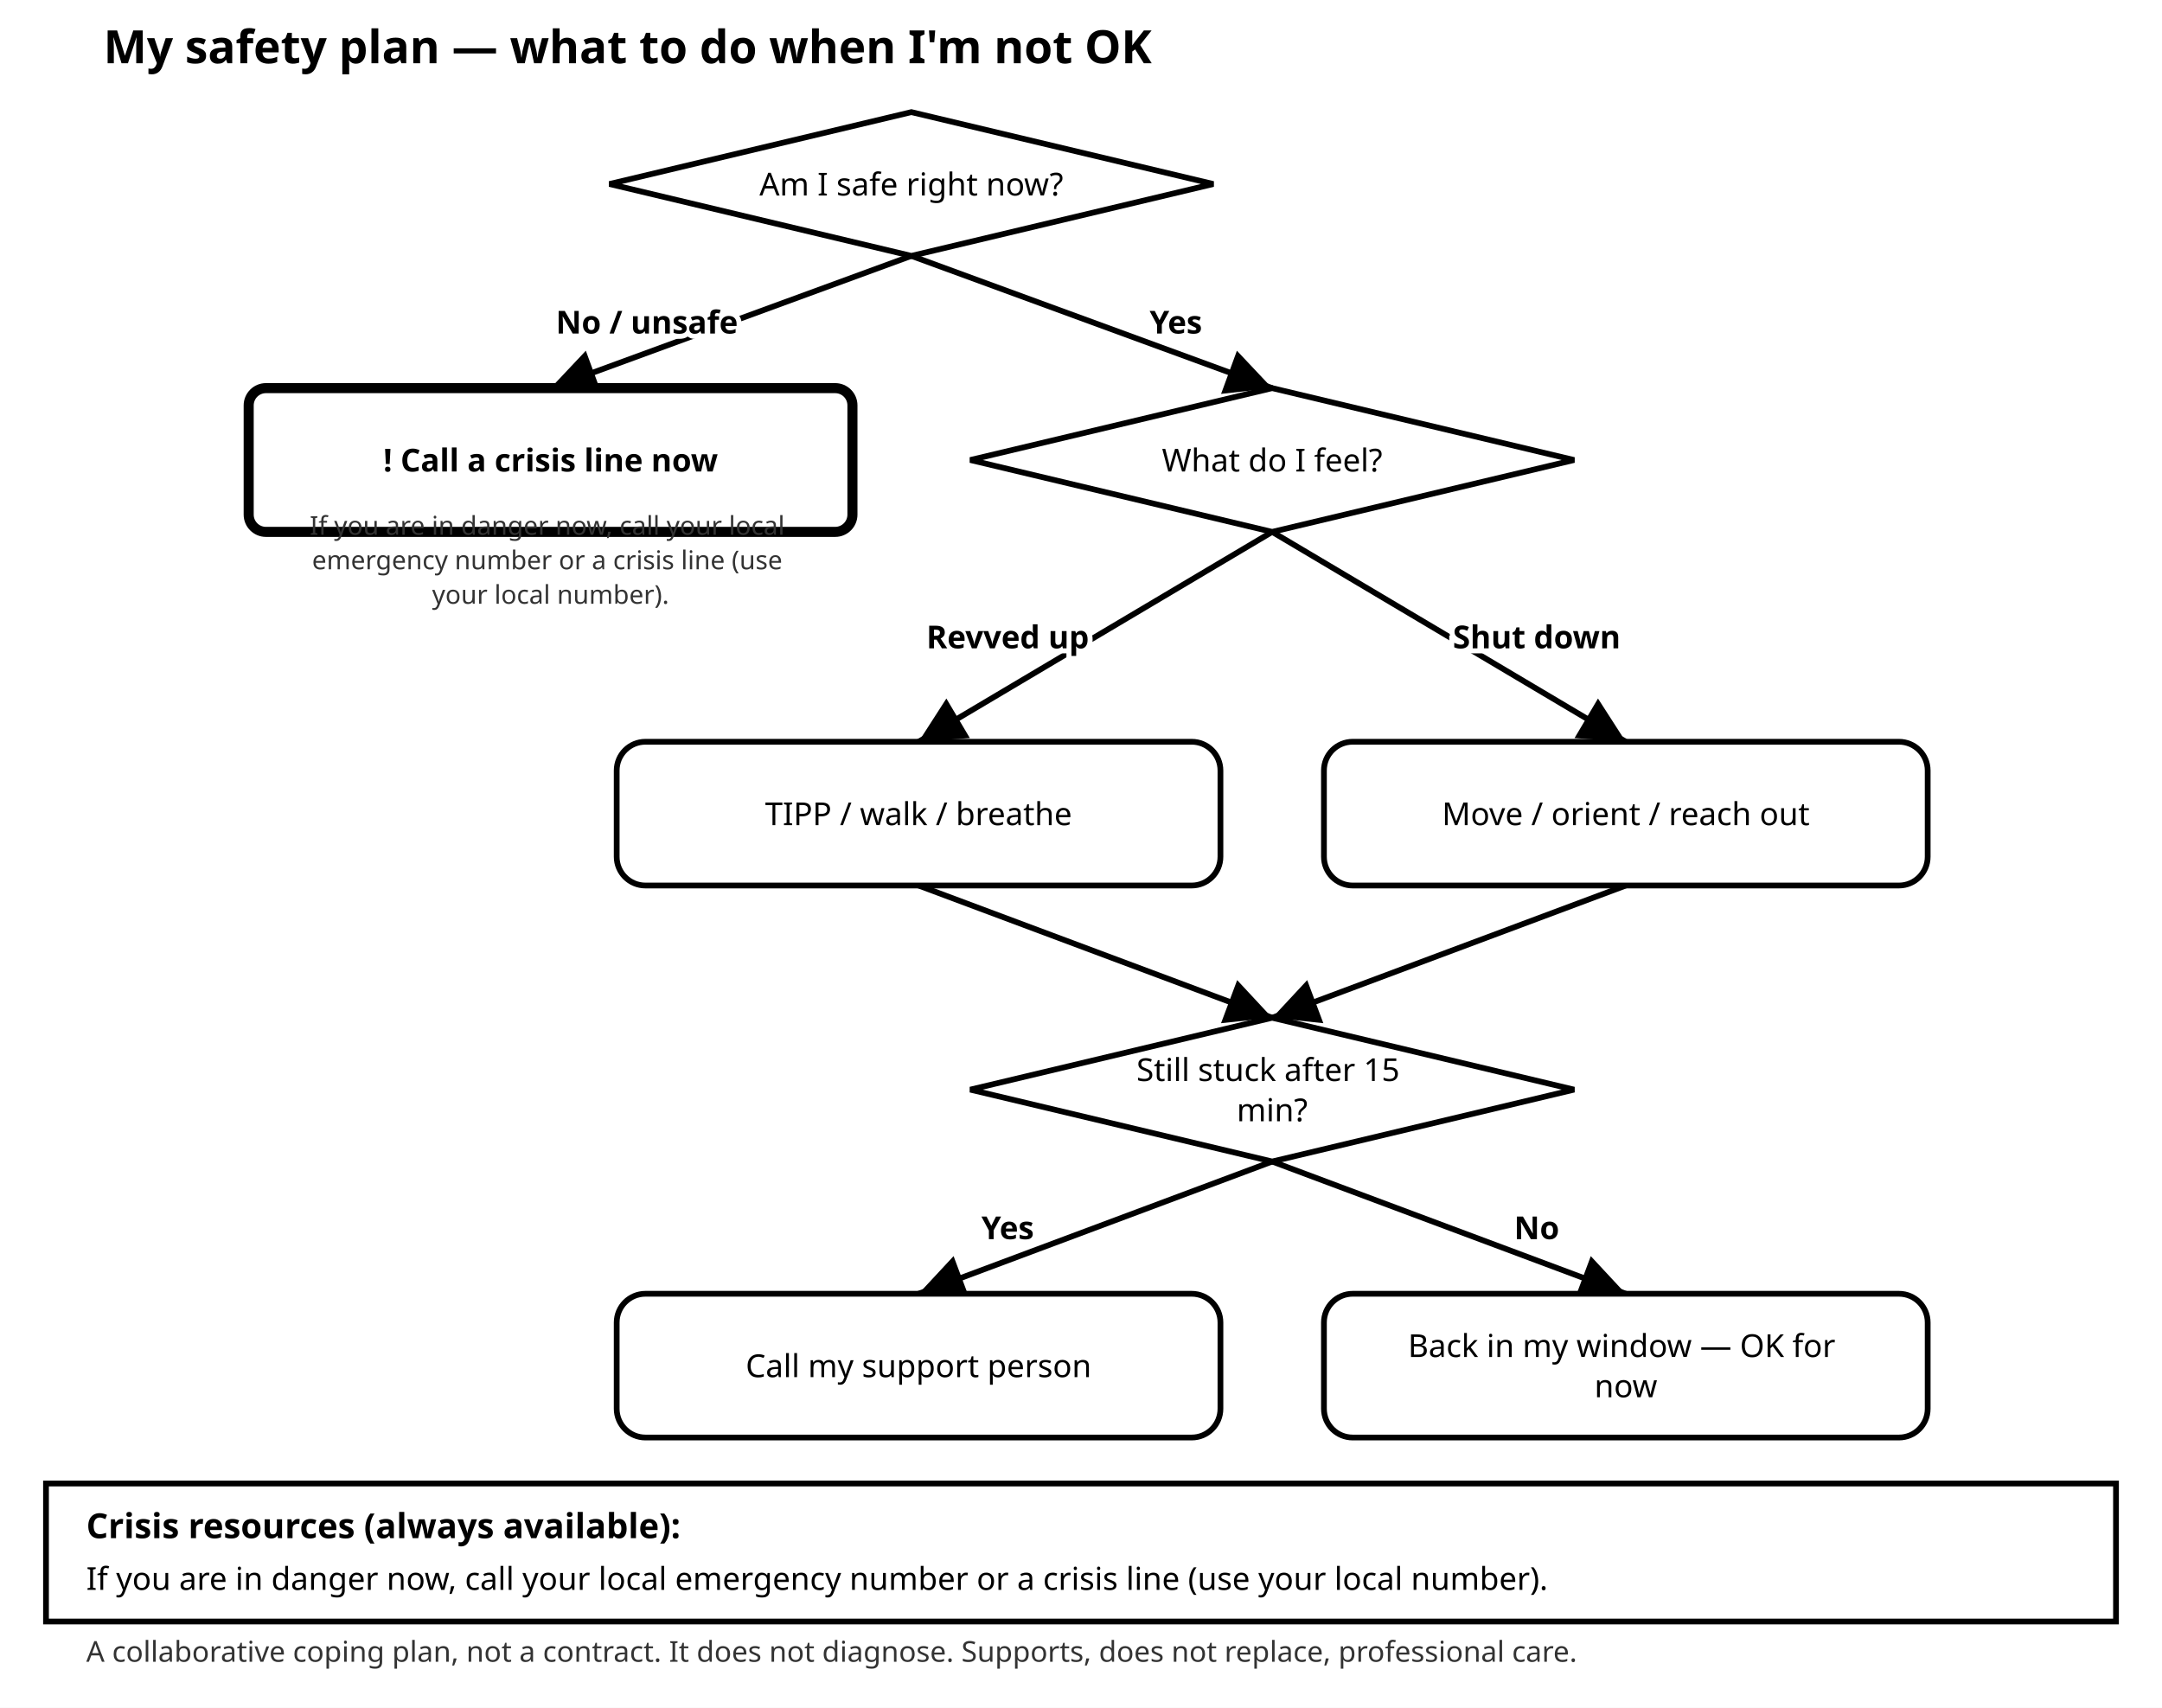
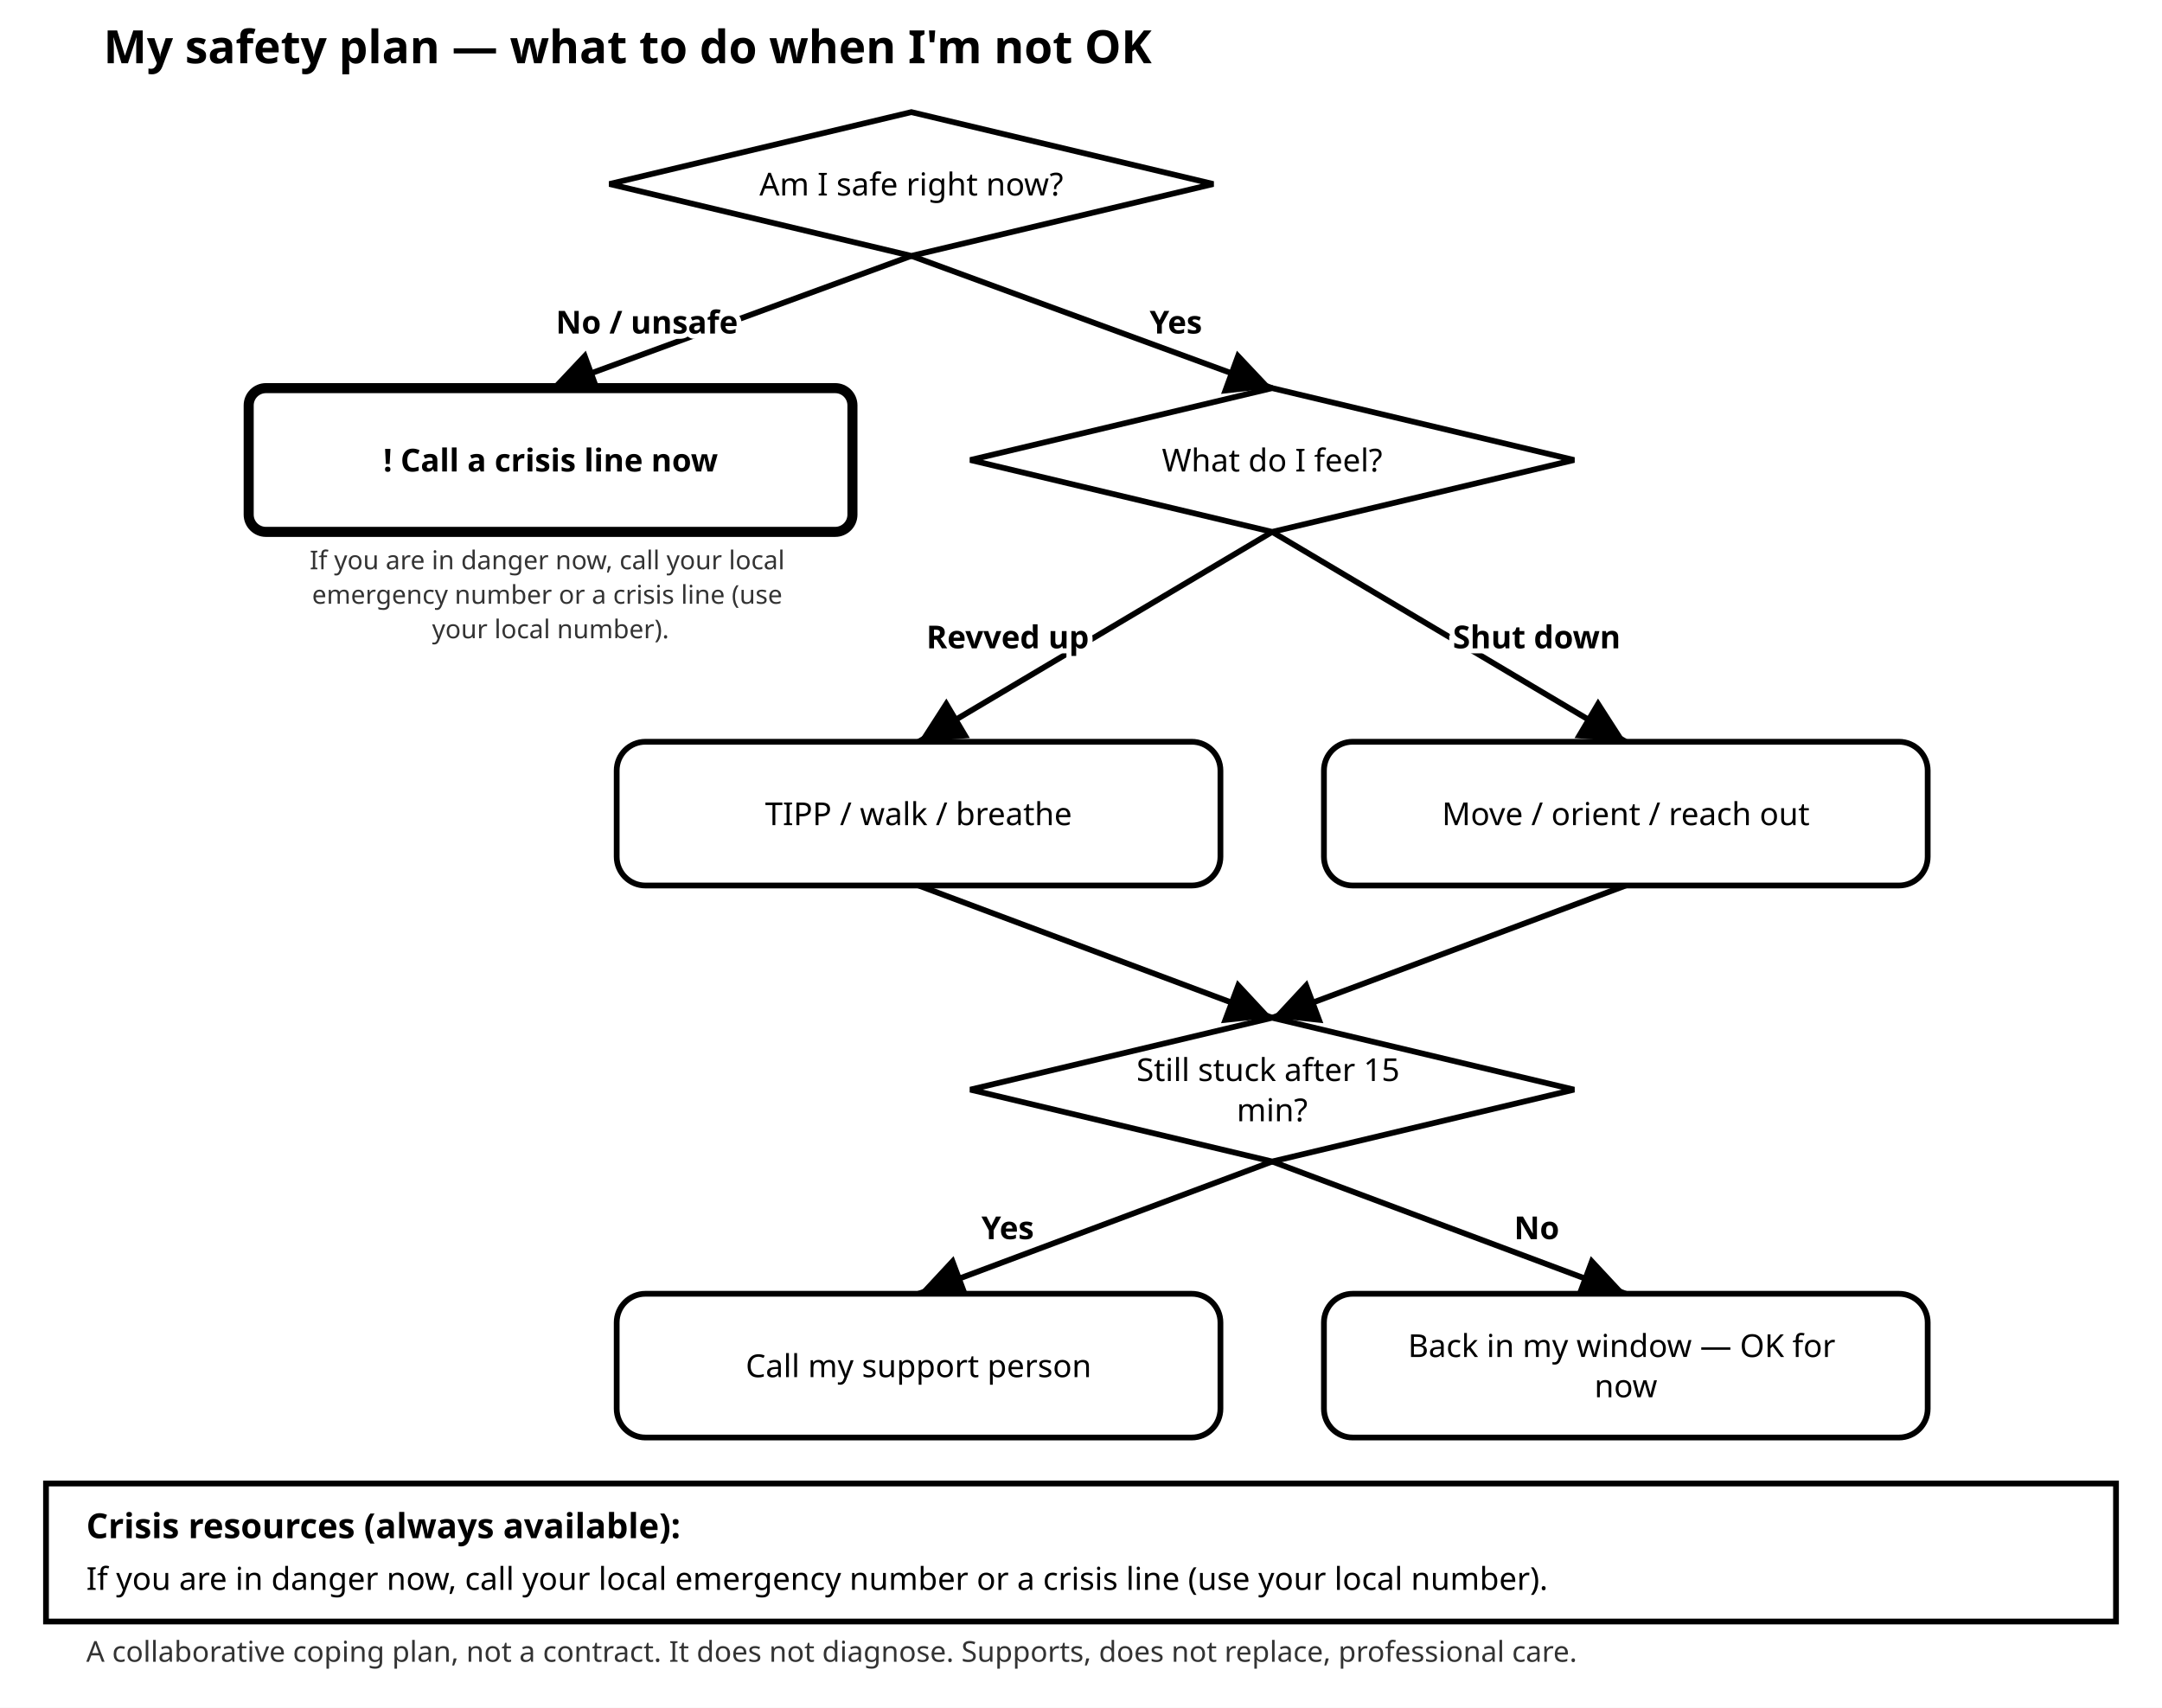
<svg xmlns="http://www.w3.org/2000/svg" viewBox="-16 0 752 594" role="img" aria-label="Crisis navigation chart: My safety plan — what to do when I'm not OK. Start: &quot;Am I safe right now?&quot;. Steps: from &quot;Am I safe right now?&quot;, if No / unsafe go to &quot;Call a crisis line now&quot;; from &quot;Am I safe right now?&quot;, if Yes go to &quot;What do I feel?&quot;; from &quot;What do I feel?&quot;, if Revved up go to &quot;TIPP / walk / breathe&quot;; from &quot;What do I feel?&quot;, if Shut down go to &quot;Move / orient / reach out&quot;; from &quot;TIPP / walk / breathe&quot;, go to &quot;Still stuck after 15 min?&quot;; from &quot;Move / orient / reach out&quot;, go to &quot;Still stuck after 15 min?&quot;; from &quot;Still stuck after 15 min?&quot;, if Yes go to &quot;Call my support person&quot;; from &quot;Still stuck after 15 min?&quot;, if No go to &quot;Back in my window — OK for now&quot;. Crisis resources are always shown: If you are in danger now, call your local emergency number or a crisis line (use your local number).">
  <defs>
    <marker id="arrow" markerWidth="10" markerHeight="10" refX="8" refY="4" orient="auto-start-reverse">
      <path d="M0,0 L8,4 L0,8 z" fill="#000" />
    </marker>
  </defs>
  <rect x="-16" y="0" width="752" height="594" fill="#fff" />
  <text x="20" y="22" font-family="sans-serif" font-size="16" font-weight="700">My safety plan — what to do when I'm not OK</text>
  <path data-el="edge:e1" d="M 301,89 L 175.5,135" fill="none" stroke="#000" stroke-width="2" marker-end="url(#arrow)" />
  <path data-el="edge:e2" d="M 301,89 L 426.5,135" fill="none" stroke="#000" stroke-width="2" marker-end="url(#arrow)" />
  <path data-el="edge:e3" d="M 426.5,185 L 303.5,258" fill="none" stroke="#000" stroke-width="2" marker-end="url(#arrow)" />
  <path data-el="edge:e4" d="M 426.5,185 L 549.5,258" fill="none" stroke="#000" stroke-width="2" marker-end="url(#arrow)" />
  <path data-el="edge:e5" d="M 303.5,308 L 426.5,354" fill="none" stroke="#000" stroke-width="2" marker-end="url(#arrow)" />
  <path data-el="edge:e6" d="M 549.5,308 L 426.5,354" fill="none" stroke="#000" stroke-width="2" marker-end="url(#arrow)" />
  <path data-el="edge:e7" d="M 426.5,404 L 303.5,450" fill="none" stroke="#000" stroke-width="2" marker-end="url(#arrow)" />
  <path data-el="edge:e8" d="M 426.5,404 L 549.5,450" fill="none" stroke="#000" stroke-width="2" marker-end="url(#arrow)" />
  <text x="209" y="116" font-family="sans-serif" font-size="11" text-anchor="middle" font-weight="700" stroke="#fff" stroke-width="3.5" paint-order="stroke" data-el="edgelabel:e1">No / unsafe</text>
  <text x="393" y="116" font-family="sans-serif" font-size="11" text-anchor="middle" font-weight="700" stroke="#fff" stroke-width="3.5" paint-order="stroke" data-el="edgelabel:e2">Yes</text>
  <text x="334.5" y="225.5" font-family="sans-serif" font-size="11" text-anchor="middle" font-weight="700" stroke="#fff" stroke-width="3.5" paint-order="stroke" data-el="edgelabel:e3">Revved up</text>
  <text x="518.5" y="225.5" font-family="sans-serif" font-size="11" text-anchor="middle" font-weight="700" stroke="#fff" stroke-width="3.5" paint-order="stroke" data-el="edgelabel:e4">Shut down</text>
  <text x="334.5" y="431" font-family="sans-serif" font-size="11" text-anchor="middle" font-weight="700" stroke="#fff" stroke-width="3.5" paint-order="stroke" data-el="edgelabel:e7">Yes</text>
  <text x="518.5" y="431" font-family="sans-serif" font-size="11" text-anchor="middle" font-weight="700" stroke="#fff" stroke-width="3.5" paint-order="stroke" data-el="edgelabel:e8">No</text>
  <polygon data-el="node:q_safe" points="301,39 406,64 301,89 196,64" fill="#fff" stroke="#000" stroke-width="2" />
  <text x="301" y="68" font-family="sans-serif" font-size="11" text-anchor="middle" data-el="nodelabel:q_safe">Am I safe right now?</text>
  <polygon data-el="node:q_feel" points="426.5,135 531.5,160 426.5,185 321.5,160" fill="#fff" stroke="#000" stroke-width="2" />
  <text x="426.5" y="164" font-family="sans-serif" font-size="11" text-anchor="middle" data-el="nodelabel:q_feel">What do I feel?</text>
  <rect data-el="node:crisis" x="70.5" y="135" width="210" height="50" rx="6" ry="6" fill="#fff" stroke="#000" stroke-width="3.5" />
  <text x="175.5" y="164" font-family="sans-serif" font-size="11" text-anchor="middle" font-weight="700" data-el="nodelabel:crisis">! Call a crisis line now</text>
  <text text-anchor="middle" font-family="sans-serif" font-size="9" fill="#333" data-el="nodelabel:crisis">
-     <tspan x="175.5" y="186">If you are in danger now, call your local</tspan>
-     <tspan x="175.5" y="198">emergency number or a crisis line (use</tspan>
-     <tspan x="175.5" y="210">your local number).</tspan>
+     <tspan x="175.5" y="198">If you are in danger now, call your local</tspan>
+     <tspan x="175.5" y="210">emergency number or a crisis line (use</tspan>
+     <tspan x="175.5" y="222">your local number).</tspan>
  </text>
  <rect data-el="node:revved" x="198.5" y="258" width="210" height="50" rx="10" ry="10" fill="#fff" stroke="#000" stroke-width="2" />
  <text x="303.5" y="287" font-family="sans-serif" font-size="11" text-anchor="middle" data-el="nodelabel:revved">TIPP / walk / breathe</text>
  <rect data-el="node:shutdown" x="444.5" y="258" width="210" height="50" rx="10" ry="10" fill="#fff" stroke="#000" stroke-width="2" />
  <text x="549.5" y="287" font-family="sans-serif" font-size="11" text-anchor="middle" data-el="nodelabel:shutdown">Move / orient / reach out</text>
  <polygon data-el="node:q_stuck" points="426.5,354 531.5,379 426.5,404 321.5,379" fill="#fff" stroke="#000" stroke-width="2" />
  <text text-anchor="middle" font-family="sans-serif" font-size="11" data-el="nodelabel:q_stuck">
    <tspan x="426.5" y="376">Still stuck after 15</tspan>
    <tspan x="426.5" y="390">min?</tspan>
  </text>
  <rect data-el="node:safe_back" x="444.5" y="450" width="210" height="50" rx="10" ry="10" fill="#fff" stroke="#000" stroke-width="2" />
  <text text-anchor="middle" font-family="sans-serif" font-size="11" data-el="nodelabel:safe_back">
    <tspan x="549.5" y="472">Back in my window — OK for</tspan>
    <tspan x="549.5" y="486">now</tspan>
  </text>
  <rect data-el="node:support" x="198.5" y="450" width="210" height="50" rx="10" ry="10" fill="#fff" stroke="#000" stroke-width="2" />
  <text x="303.5" y="479" font-family="sans-serif" font-size="11" text-anchor="middle" data-el="nodelabel:support">Call my support person</text>
  <rect data-el="banner:crisis" x="0" y="516" width="720" height="48" fill="#fff" stroke="#000" stroke-width="2" />
  <text x="14" y="535" font-family="sans-serif" font-size="12" font-weight="700">Crisis resources (always available):</text>
  <text x="14" y="553" font-family="sans-serif" font-size="11">If you are in danger now, call your local emergency number or a crisis line (use your local number).</text>
  <text x="14" y="578" font-family="sans-serif" font-size="10" fill="#333">A collaborative coping plan, not a contract. It does not diagnose. Supports, does not replace, professional care.</text>
</svg>
